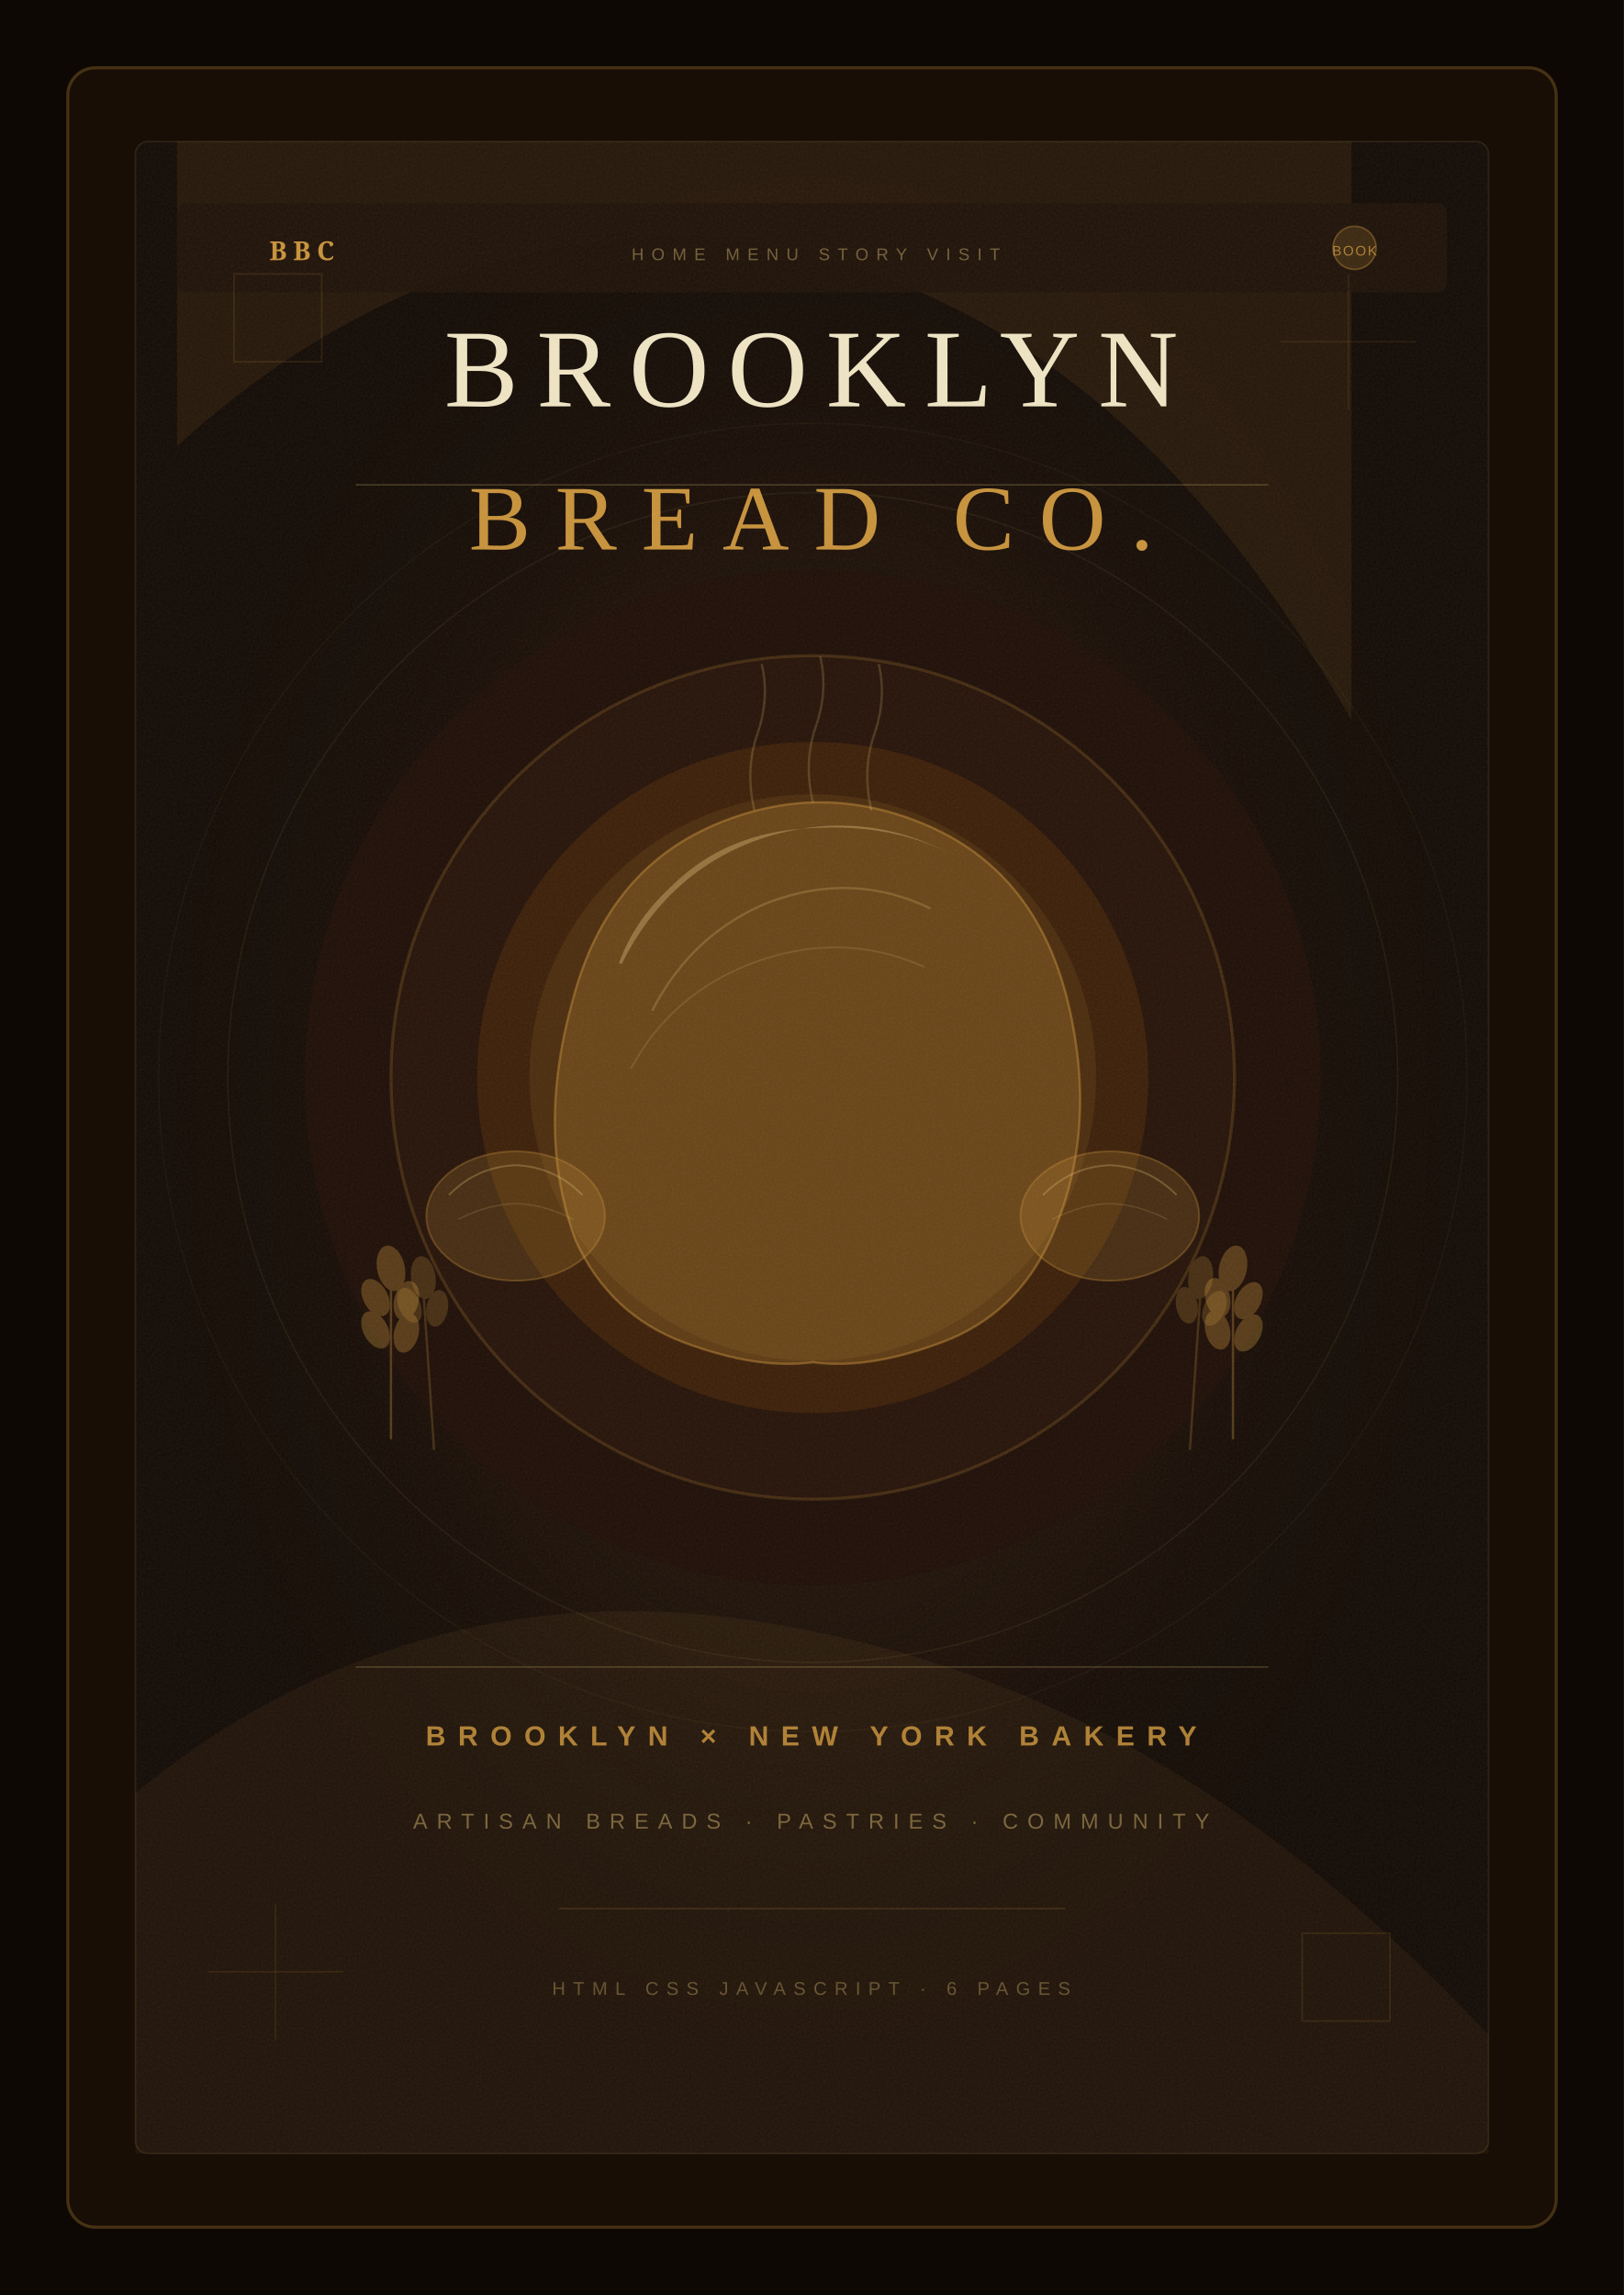
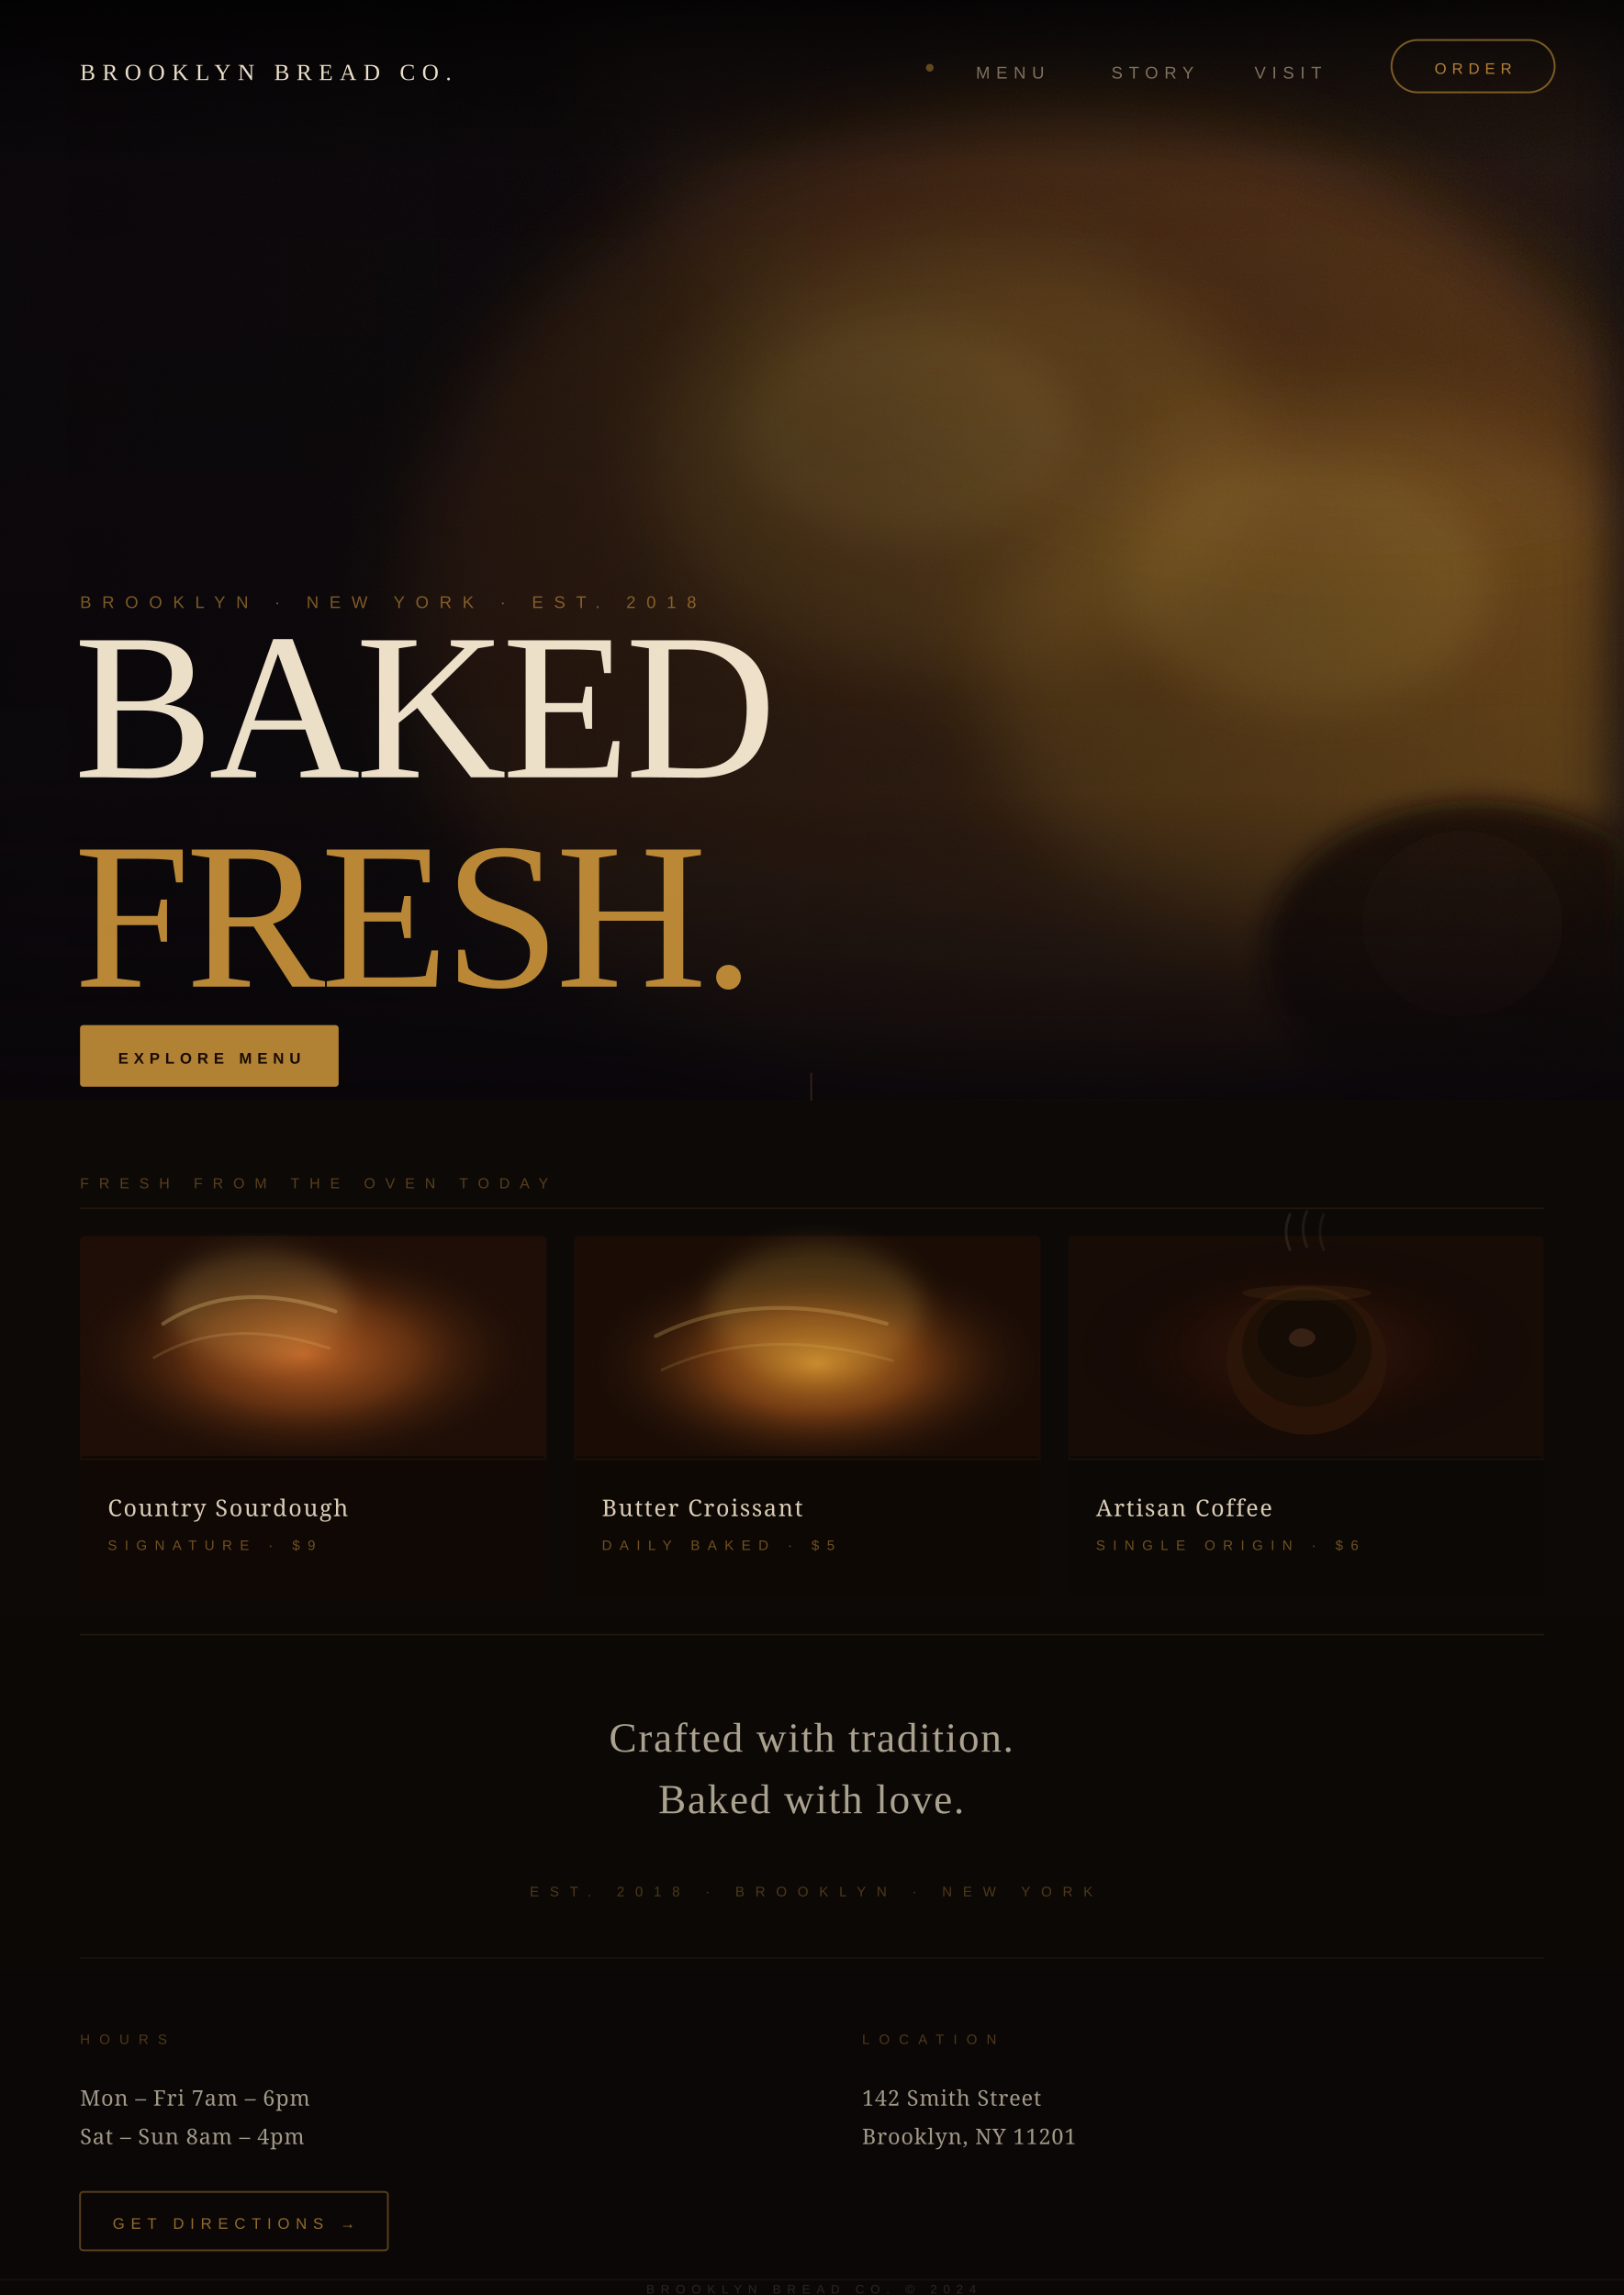
<svg xmlns="http://www.w3.org/2000/svg" width="1055" height="1491" viewBox="0 0 1055 1491" fill="none">
  <defs>
-     <radialGradient id="warmGlow" cx="50%" cy="48%" r="50%">
-       <stop offset="0%" stop-color="#c8923a" stop-opacity=".20" />
-       <stop offset="55%" stop-color="#8b5e28" stop-opacity=".08" />
-       <stop offset="100%" stop-color="#130a04" stop-opacity="0" />
-     </radialGradient>
-     <filter id="noiseFilter" x="0" y="0" width="100%" height="100%">
-       <feTurbulence type="fractalNoise" baseFrequency=".72" numOctaves="3" stitchTiles="stitch" />
+     <filter id="blur24" x="-30%" y="-30%" width="160%" height="160%">
+       <feGaussianBlur stdDeviation="24" />
+     </filter>
+     <filter id="blur14" x="-20%" y="-20%" width="140%" height="140%">
+       <feGaussianBlur stdDeviation="14" />
+     </filter>
+     <filter id="blur8" x="-15%" y="-15%" width="130%" height="130%">
+       <feGaussianBlur stdDeviation="8" />
+     </filter>
+     <filter id="grain" x="0%" y="0%" width="100%" height="100%">
+       <feTurbulence type="fractalNoise" baseFrequency="0.72" numOctaves="3" stitchTiles="stitch" />
      <feColorMatrix type="saturate" values="0" />
    </filter>
-     <pattern id="grain" width="180" height="180" patternUnits="userSpaceOnUse">
-       <rect width="180" height="180" filter="url(#noiseFilter)" opacity=".5" />
-     </pattern>
+     <linearGradient id="textShield" x1="0" y1="0" x2="1" y2="0">
+       <stop offset="0%" stop-color="#09060a" stop-opacity="0.78" />
+       <stop offset="52%" stop-color="#09060a" stop-opacity="0.40" />
+       <stop offset="100%" stop-color="#09060a" stop-opacity="0" />
+     </linearGradient>
+     <linearGradient id="heroFade" x1="0" y1="0" x2="0" y2="1">
+       <stop offset="0%" stop-color="#09060a" stop-opacity="0" />
+       <stop offset="72%" stop-color="#09060a" stop-opacity="0.28" />
+       <stop offset="100%" stop-color="#09060a" stop-opacity="0.92" />
+     </linearGradient>
+     <linearGradient id="navFade" x1="0" y1="0" x2="0" y2="1">
+       <stop offset="0%" stop-color="#000" stop-opacity="0.70" />
+       <stop offset="100%" stop-color="#000" stop-opacity="0" />
+     </linearGradient>
+     <radialGradient id="pCard1" cx="48%" cy="52%" r="52%">
+       <stop offset="0%" stop-color="#c86828" stop-opacity="0.92" />
+       <stop offset="45%" stop-color="#7a3c14" stop-opacity="0.75" />
+       <stop offset="100%" stop-color="#180a04" stop-opacity="0" />
+     </radialGradient>
+     <radialGradient id="pCard2" cx="52%" cy="56%" r="50%">
+       <stop offset="0%" stop-color="#d8922e" stop-opacity="0.88" />
+       <stop offset="42%" stop-color="#9a5018" stop-opacity="0.70" />
+       <stop offset="100%" stop-color="#180a04" stop-opacity="0" />
+     </radialGradient>
+     <radialGradient id="pCard3" cx="50%" cy="50%" r="48%">
+       <stop offset="0%" stop-color="#38180a" stop-opacity="0.96" />
+       <stop offset="50%" stop-color="#220e06" stop-opacity="0.85" />
+       <stop offset="100%" stop-color="#0e0604" stop-opacity="0" />
+     </radialGradient>
  </defs>
-   <rect width="1055" height="1491" fill="#0e0804" />
-   <rect x="44" y="44" width="967" height="1403" rx="18" fill="#180e06" stroke="#C8923A" stroke-opacity=".28" stroke-width="2" />
-   <rect x="88" y="92" width="879" height="1307" rx="8" fill="#130a04" stroke="#E8C87A" stroke-opacity=".11" />
-   <rect x="88" y="92" width="879" height="1307" fill="url(#warmGlow)" />
-   <path d="M115 290C248 168 402 132 528 166C670 202 784 302 878 468V92H115V290Z" fill="#C8923A" fill-opacity=".10" />
-   <path d="M88 1165C205 1068 348 1028 502 1055C686 1086 828 1174 967 1322V1399H88V1165Z" fill="#C8923A" fill-opacity=".07" />
-   <rect x="115" y="132" width="825" height="58" rx="6" fill="#1e1208" fill-opacity=".9" />
-   <text x="175" y="169" fill="#C8923A" font-family="Georgia, serif" font-size="17" letter-spacing="4" font-weight="bold">BBC</text>
-   <text x="530" y="169" text-anchor="middle" fill="#E8C87A" fill-opacity=".42" font-family="Arial, Helvetica, sans-serif" font-size="11" letter-spacing="5">HOME  MENU  STORY  VISIT</text>
-   <circle cx="880" cy="161" r="14" fill="#C8923A" fill-opacity=".18" stroke="#C8923A" stroke-opacity=".4" stroke-width="1" />
-   <text x="880" y="166" text-anchor="middle" fill="#C8923A" fill-opacity=".8" font-family="Arial, sans-serif" font-size="9" letter-spacing="1">BOOK</text>
-   <path d="M231 315H824" stroke="#E8C87A" stroke-opacity=".22" />
-   <text x="527" y="264" text-anchor="middle" fill="#EFE5C4" font-family="Georgia, 'Times New Roman', serif" font-size="72" letter-spacing="12">BROOKLYN</text>
-   <text x="527" y="357" text-anchor="middle" fill="#C8923A" font-family="Georgia, 'Times New Roman', serif" font-size="60" letter-spacing="16">BREAD CO.</text>
-   <circle cx="528" cy="700" r="330" fill="#1e0e06" />
-   <circle cx="528" cy="700" r="274" fill="#261308" stroke="#C8923A" stroke-opacity=".20" stroke-width="2" />
-   <circle cx="528" cy="700" r="218" fill="#3c1f08" />
-   <circle cx="528" cy="700" r="184" fill="#c8923a" fill-opacity=".11" />
-   <circle cx="528" cy="700" r="380" stroke="#E8C87A" stroke-opacity=".07" stroke-width="1" />
-   <circle cx="528" cy="700" r="425" stroke="#E8C87A" stroke-opacity=".04" stroke-width="1" />
-   <path d="M372 650 Q394 566 464 536 Q534 506 604 537 Q674 568 694 652 Q714 736 682 806 Q660 854 612 872 Q564 890 528 885 Q492 890 444 872 Q396 854 374 806 Q348 736 372 650Z" fill="#c8923a" fill-opacity=".24" stroke="#c8923a" stroke-opacity=".45" stroke-width="1.5" />
-   <path d="M404 626 Q434 566 494 545 Q558 524 616 554 Q578 535 528 538 Q472 540 436 576 Q412 598 402 626Z" fill="#f0d890" fill-opacity=".32" />
-   <path d="M424 656 Q450 606 500 586 Q554 566 604 590" stroke="#e8c87a" stroke-opacity=".22" stroke-width="1.5" fill="none" stroke-linecap="round" />
-   <path d="M410 694 Q436 646 488 626 Q546 604 600 628" stroke="#e8c87a" stroke-opacity=".15" stroke-width="1.2" fill="none" stroke-linecap="round" />
-   <ellipse cx="335" cy="790" rx="58" ry="42" fill="#c8923a" fill-opacity=".20" stroke="#c8923a" stroke-opacity=".32" stroke-width="1.2" />
-   <path d="M292 776 Q310 758 335 757 Q360 758 378 776" stroke="#e8c87a" stroke-opacity=".28" stroke-width="1.2" fill="none" stroke-linecap="round" />
-   <path d="M298 792 Q318 782 335 782 Q352 782 372 792" stroke="#e8c87a" stroke-opacity=".15" stroke-width="1" fill="none" stroke-linecap="round" />
-   <ellipse cx="721" cy="790" rx="58" ry="42" fill="#c8923a" fill-opacity=".20" stroke="#c8923a" stroke-opacity=".32" stroke-width="1.2" />
-   <path d="M678 776 Q696 758 721 757 Q746 758 764 776" stroke="#e8c87a" stroke-opacity=".28" stroke-width="1.2" fill="none" stroke-linecap="round" />
-   <path d="M684 792 Q704 782 721 782 Q738 782 758 792" stroke="#e8c87a" stroke-opacity=".15" stroke-width="1" fill="none" stroke-linecap="round" />
-   <g opacity=".34">
-     <line x1="254" y1="935" x2="254" y2="832" stroke="#c8923a" stroke-width="1.5" />
-     <ellipse cx="254" cy="824" rx="9" ry="15" fill="#c8923a" transform="rotate(-12 254 824)" />
-     <ellipse cx="244" cy="843" rx="8" ry="13" fill="#c8923a" transform="rotate(-28 244 843)" />
-     <ellipse cx="264" cy="845" rx="8" ry="13" fill="#c8923a" transform="rotate(14 264 845)" />
-     <ellipse cx="244" cy="864" rx="8" ry="13" fill="#c8923a" transform="rotate(-28 244 864)" />
-     <ellipse cx="264" cy="866" rx="8" ry="13" fill="#c8923a" transform="rotate(14 264 866)" />
-   </g>
-   <g opacity=".24">
-     <line x1="282" y1="942" x2="275" y2="838" stroke="#c8923a" stroke-width="1.5" />
-     <ellipse cx="275" cy="830" rx="8" ry="14" fill="#c8923a" transform="rotate(-8 275 830)" />
-     <ellipse cx="266" cy="848" rx="7" ry="12" fill="#c8923a" transform="rotate(-24 266 848)" />
-     <ellipse cx="284" cy="850" rx="7" ry="12" fill="#c8923a" transform="rotate(10 284 850)" />
-   </g>
-   <g opacity=".34">
-     <line x1="801" y1="935" x2="801" y2="832" stroke="#c8923a" stroke-width="1.5" />
-     <ellipse cx="801" cy="824" rx="9" ry="15" fill="#c8923a" transform="rotate(12 801 824)" />
-     <ellipse cx="791" cy="843" rx="8" ry="13" fill="#c8923a" transform="rotate(-14 791 843)" />
-     <ellipse cx="811" cy="845" rx="8" ry="13" fill="#c8923a" transform="rotate(28 811 845)" />
-     <ellipse cx="791" cy="864" rx="8" ry="13" fill="#c8923a" transform="rotate(-14 791 864)" />
-     <ellipse cx="811" cy="866" rx="8" ry="13" fill="#c8923a" transform="rotate(28 811 866)" />
-   </g>
-   <g opacity=".24">
-     <line x1="773" y1="942" x2="780" y2="838" stroke="#c8923a" stroke-width="1.5" />
-     <ellipse cx="780" cy="830" rx="8" ry="14" fill="#c8923a" transform="rotate(8 780 830)" />
-     <ellipse cx="771" cy="848" rx="7" ry="12" fill="#c8923a" transform="rotate(-10 771 848)" />
-     <ellipse cx="789" cy="850" rx="7" ry="12" fill="#c8923a" transform="rotate(24 789 850)" />
-   </g>
-   <path d="M490 526 Q484 500 492 477 Q500 454 495 432" stroke="#e8c87a" stroke-opacity=".20" stroke-width="1.5" fill="none" stroke-linecap="round" />
-   <path d="M528 521 Q522 495 530 472 Q538 449 533 427" stroke="#e8c87a" stroke-opacity=".20" stroke-width="1.5" fill="none" stroke-linecap="round" />
-   <path d="M566 526 Q560 500 568 477 Q576 454 571 432" stroke="#e8c87a" stroke-opacity=".20" stroke-width="1.5" fill="none" stroke-linecap="round" />
-   <path d="M231 1083H824" stroke="#E8C87A" stroke-opacity=".22" />
-   <text x="527" y="1134" text-anchor="middle" fill="#C8923A" fill-opacity=".85" font-family="Arial, Helvetica, sans-serif" font-size="18" font-weight="700" letter-spacing="8">BROOKLYN × NEW YORK BAKERY</text>
-   <text x="527" y="1188" text-anchor="middle" fill="#E8C87A" fill-opacity=".44" font-family="Arial, Helvetica, sans-serif" font-size="14" letter-spacing="6">ARTISAN BREADS · PASTRIES · COMMUNITY</text>
-   <path d="M363 1240H692" stroke="#C8923A" stroke-opacity=".18" />
-   <text x="527" y="1296" text-anchor="middle" fill="#E8C87A" fill-opacity=".34" font-family="Arial, Helvetica, sans-serif" font-size="12" letter-spacing="5">HTML  CSS  JAVASCRIPT  ·  6 PAGES</text>
-   <g opacity=".42">
-     <rect x="152" y="178" width="57" height="57" stroke="#C8923A" stroke-opacity=".34" fill="none" />
-     <rect x="846" y="1256" width="57" height="57" stroke="#C8923A" stroke-opacity=".34" fill="none" />
-     <line x1="876" y1="178" x2="876" y2="266" stroke="#C8923A" stroke-opacity=".28" />
-     <line x1="920" y1="222" x2="832" y2="222" stroke="#C8923A" stroke-opacity=".28" />
-     <line x1="179" y1="1237" x2="179" y2="1325" stroke="#C8923A" stroke-opacity=".28" />
-     <line x1="223" y1="1281" x2="135" y2="1281" stroke="#C8923A" stroke-opacity=".28" />
-   </g>
-   <rect x="88" y="92" width="879" height="1307" rx="8" fill="url(#grain)" opacity=".16" />
+   <rect width="1055" height="1491" fill="#09060a" />
+   <rect x="0" y="0" width="1055" height="715" fill="#0e0908" />
+   <ellipse cx="680" cy="400" rx="420" ry="330" fill="#b8681e" fill-opacity="0.38" filter="url(#blur24)" />
+   <ellipse cx="620" cy="300" rx="200" ry="140" fill="#f0b840" fill-opacity="0.28" filter="url(#blur24)" />
+   <ellipse cx="590" cy="280" rx="110" ry="72" fill="#fad468" fill-opacity="0.20" filter="url(#blur14)" />
+   <ellipse cx="870" cy="440" rx="230" ry="180" fill="#e0a030" fill-opacity="0.32" filter="url(#blur24)" />
+   <ellipse cx="850" cy="380" rx="120" ry="80" fill="#f8c850" fill-opacity="0.20" filter="url(#blur14)" />
+   <ellipse cx="960" cy="620" rx="140" ry="100" fill="#1e0e06" fill-opacity="0.90" filter="url(#blur8)" />
+   <ellipse cx="950" cy="600" rx="65" ry="60" fill="#2e1a0a" fill-opacity="0.85" />
+   <ellipse cx="900" cy="-20" rx="520" ry="380" fill="#c87a28" fill-opacity="0.10" filter="url(#blur24)" />
+   <ellipse cx="500" cy="620" rx="280" ry="60" fill="#f5e8d0" fill-opacity="0.04" filter="url(#blur14)" />
+   <rect x="0" y="0" width="1055" height="715" fill="#a08060" filter="url(#grain)" opacity="0.065" />
+   <rect x="0" y="0" width="1055" height="715" fill="url(#textShield)" />
+   <rect x="0" y="0" width="1055" height="715" fill="url(#heroFade)" />
+   <rect x="0" y="0" width="1055" height="108" fill="url(#navFade)" />
+   <text x="52" y="52" fill="#f5e8d0" font-family="Georgia, 'Times New Roman', serif" font-size="15" letter-spacing="4.5" fill-opacity="0.96">BROOKLYN BREAD CO.</text>
+   <circle cx="604" cy="44" r="2.5" fill="#c8923a" fill-opacity="0.45" />
+   <text x="634" y="51" fill="#e8d4b0" fill-opacity="0.50" font-family="'Helvetica Neue', Arial, sans-serif" font-size="11" letter-spacing="4">MENU</text>
+   <text x="722" y="51" fill="#e8d4b0" fill-opacity="0.50" font-family="'Helvetica Neue', Arial, sans-serif" font-size="11" letter-spacing="4">STORY</text>
+   <text x="815" y="51" fill="#e8d4b0" fill-opacity="0.50" font-family="'Helvetica Neue', Arial, sans-serif" font-size="11" letter-spacing="4">VISIT</text>
+   <rect x="904" y="26" width="106" height="34" rx="17" fill="none" stroke="#c8923a" stroke-opacity="0.58" stroke-width="1.2" />
+   <text x="957" y="48" text-anchor="middle" fill="#c8923a" fill-opacity="0.88" font-family="'Helvetica Neue', Arial, sans-serif" font-size="10" letter-spacing="3.5">ORDER</text>
+   <text x="52" y="395" fill="#c8923a" fill-opacity="0.60" font-family="'Helvetica Neue', Arial, sans-serif" font-size="11" letter-spacing="7">BROOKLYN · NEW YORK · EST. 2018</text>
+   <text x="48" y="505" fill="#f5e8d0" fill-opacity="0.96" font-family="Georgia, 'Times New Roman', serif" font-size="136" letter-spacing="-3">BAKED</text>
+   <text x="48" y="641" fill="#c8923a" fill-opacity="0.92" font-family="Georgia, 'Times New Roman', serif" font-size="136" letter-spacing="-3">FRESH.</text>
+   <rect x="52" y="666" width="168" height="40" rx="2" fill="#c8923a" fill-opacity="0.88" />
+   <text x="136" y="691" text-anchor="middle" fill="#1a0904" font-family="'Helvetica Neue', Arial, sans-serif" font-size="10" font-weight="700" letter-spacing="3.5">EXPLORE MENU</text>
+   <line x1="527" y1="697" x2="527" y2="720" stroke="#c8923a" stroke-opacity="0.22" stroke-width="1" />
+   <circle cx="527" cy="723" r="3" fill="none" stroke="#c8923a" stroke-opacity="0.22" stroke-width="1" />
+   <rect x="0" y="715" width="1055" height="335" fill="#0d0907" />
+   <text x="52" y="772" fill="#c8923a" fill-opacity="0.40" font-family="'Helvetica Neue', Arial, sans-serif" font-size="9.5" letter-spacing="6.5">FRESH FROM THE OVEN TODAY</text>
+   <line x1="52" y1="785" x2="1003" y2="785" stroke="#c8923a" stroke-opacity="0.10" />
+   <rect x="52" y="803" width="303" height="235" rx="3" fill="#140b05" />
+   <rect x="52" y="803" width="303" height="148" rx="3" fill="#1e0e07" />
+   <rect x="52" y="803" width="303" height="148" rx="3" fill="url(#pCard1)" />
+   <ellipse cx="168" cy="848" rx="60" ry="36" fill="#fcd068" fill-opacity="0.18" filter="url(#blur8)" />
+   <path d="M106 860 Q152 830 218 852" stroke="#fae094" stroke-opacity="0.26" stroke-width="2.5" fill="none" stroke-linecap="round" />
+   <path d="M100 882 Q148 854 214 876" stroke="#fae094" stroke-opacity="0.14" stroke-width="1.8" fill="none" stroke-linecap="round" />
+   <rect x="52" y="946" width="303" height="92" rx="3" fill="#0f0805" />
+   <line x1="52" y1="948" x2="355" y2="948" stroke="#c8923a" stroke-opacity="0.07" />
+   <text x="70" y="985" fill="#f5e8d0" fill-opacity="0.88" font-family="Georgia, serif" font-size="15" letter-spacing="1">Country Sourdough</text>
+   <text x="70" y="1007" fill="#c8923a" fill-opacity="0.52" font-family="Arial, sans-serif" font-size="9" letter-spacing="5">SIGNATURE · $9</text>
+   <rect x="373" y="803" width="303" height="235" rx="3" fill="#120a05" />
+   <rect x="373" y="803" width="303" height="148" rx="3" fill="#1b0d06" />
+   <rect x="373" y="803" width="303" height="148" rx="3" fill="url(#pCard2)" />
+   <ellipse cx="530" cy="850" rx="70" ry="42" fill="#f8c248" fill-opacity="0.18" filter="url(#blur8)" />
+   <path d="M426 868 Q490 836 576 860" stroke="#fada80" stroke-opacity="0.22" stroke-width="2.5" fill="none" stroke-linecap="round" />
+   <path d="M430 890 Q494 860 580 884" stroke="#fada80" stroke-opacity="0.12" stroke-width="1.8" fill="none" stroke-linecap="round" />
+   <rect x="373" y="946" width="303" height="92" rx="3" fill="#0e0804" />
+   <line x1="373" y1="948" x2="676" y2="948" stroke="#c8923a" stroke-opacity="0.07" />
+   <text x="391" y="985" fill="#f5e8d0" fill-opacity="0.88" font-family="Georgia, serif" font-size="15" letter-spacing="1">Butter Croissant</text>
+   <text x="391" y="1007" fill="#c8923a" fill-opacity="0.52" font-family="Arial, sans-serif" font-size="9" letter-spacing="5">DAILY BAKED · $5</text>
+   <rect x="694" y="803" width="309" height="235" rx="3" fill="#110905" />
+   <rect x="694" y="803" width="309" height="148" rx="3" fill="#170c06" />
+   <rect x="694" y="803" width="309" height="148" rx="3" fill="url(#pCard3)" />
+   <ellipse cx="849" cy="884" rx="52" ry="48" fill="#2c1508" fill-opacity="0.92" />
+   <ellipse cx="849" cy="876" rx="42" ry="38" fill="#1e1006" fill-opacity="0.96" />
+   <ellipse cx="849" cy="869" rx="32" ry="26" fill="#160c06" fill-opacity="1" />
+   <path d="M840 865 Q845 861 852 865 Q857 869 852 873 Q845 877 839 873 Q835 869 840 865Z" fill="#6a4028" fill-opacity="0.40" />
+   <ellipse cx="849" cy="840" rx="42" ry="5" fill="#c8923a" fill-opacity="0.08" />
+   <path d="M838 812 Q833 800 838 789" stroke="#e8d0a8" stroke-opacity="0.11" stroke-width="1.8" fill="none" stroke-linecap="round" />
+   <path d="M849 810 Q844 798 849 787" stroke="#e8d0a8" stroke-opacity="0.09" stroke-width="1.8" fill="none" stroke-linecap="round" />
+   <path d="M860 812 Q855 800 860 789" stroke="#e8d0a8" stroke-opacity="0.07" stroke-width="1.8" fill="none" stroke-linecap="round" />
+   <rect x="694" y="946" width="309" height="92" rx="3" fill="#0c0805" />
+   <line x1="694" y1="948" x2="1003" y2="948" stroke="#c8923a" stroke-opacity="0.07" />
+   <text x="712" y="985" fill="#f5e8d0" fill-opacity="0.88" font-family="Georgia, serif" font-size="15" letter-spacing="1">Artisan Coffee</text>
+   <text x="712" y="1007" fill="#c8923a" fill-opacity="0.52" font-family="Arial, sans-serif" font-size="9" letter-spacing="5">SINGLE ORIGIN · $6</text>
+   <rect x="0" y="1050" width="1055" height="230" fill="#0b0806" />
+   <line x1="52" y1="1062" x2="1003" y2="1062" stroke="#c8923a" stroke-opacity="0.12" />
+   <text x="527" y="1138" text-anchor="middle" fill="#f5e8d0" fill-opacity="0.68" font-family="Georgia, 'Times New Roman', serif" font-size="27" letter-spacing="1">Crafted with tradition.</text>
+   <text x="527" y="1178" text-anchor="middle" fill="#f5e8d0" fill-opacity="0.68" font-family="Georgia, 'Times New Roman', serif" font-size="27" letter-spacing="1">Baked with love.</text>
+   <text x="527" y="1232" text-anchor="middle" fill="#c8923a" fill-opacity="0.36" font-family="Arial, sans-serif" font-size="9" letter-spacing="7">EST. 2018  ·  BROOKLYN  ·  NEW YORK</text>
+   <line x1="52" y1="1272" x2="1003" y2="1272" stroke="#c8923a" stroke-opacity="0.09" />
+   <rect x="0" y="1280" width="1055" height="211" fill="#0a0706" />
+   <text x="52" y="1328" fill="#c8923a" fill-opacity="0.36" font-family="Arial, sans-serif" font-size="9" letter-spacing="6">HOURS</text>
+   <text x="52" y="1368" fill="#f5e8d0" fill-opacity="0.64" font-family="Georgia, serif" font-size="14" letter-spacing="0.5">Mon – Fri  7am – 6pm</text>
+   <text x="52" y="1393" fill="#f5e8d0" fill-opacity="0.64" font-family="Georgia, serif" font-size="14" letter-spacing="0.5">Sat – Sun  8am – 4pm</text>
+   <text x="560" y="1328" fill="#c8923a" fill-opacity="0.36" font-family="Arial, sans-serif" font-size="9" letter-spacing="6">LOCATION</text>
+   <text x="560" y="1368" fill="#f5e8d0" fill-opacity="0.64" font-family="Georgia, serif" font-size="14" letter-spacing="0.5">142 Smith Street</text>
+   <text x="560" y="1393" fill="#f5e8d0" fill-opacity="0.64" font-family="Georgia, serif" font-size="14" letter-spacing="0.5">Brooklyn, NY 11201</text>
+   <rect x="52" y="1424" width="200" height="38" rx="2" fill="none" stroke="#c8923a" stroke-opacity="0.40" stroke-width="1.2" />
+   <text x="152" y="1448" text-anchor="middle" fill="#c8923a" fill-opacity="0.72" font-family="Arial, sans-serif" font-size="10" letter-spacing="4">GET DIRECTIONS  →</text>
+   <line x1="0" y1="1481" x2="1055" y2="1481" stroke="#c8923a" stroke-opacity="0.07" />
+   <text x="527" y="1490" text-anchor="middle" fill="#f5e8d0" fill-opacity="0.14" font-family="Arial, sans-serif" font-size="8" letter-spacing="4">BROOKLYN BREAD CO.  ©  2024</text>
</svg>
